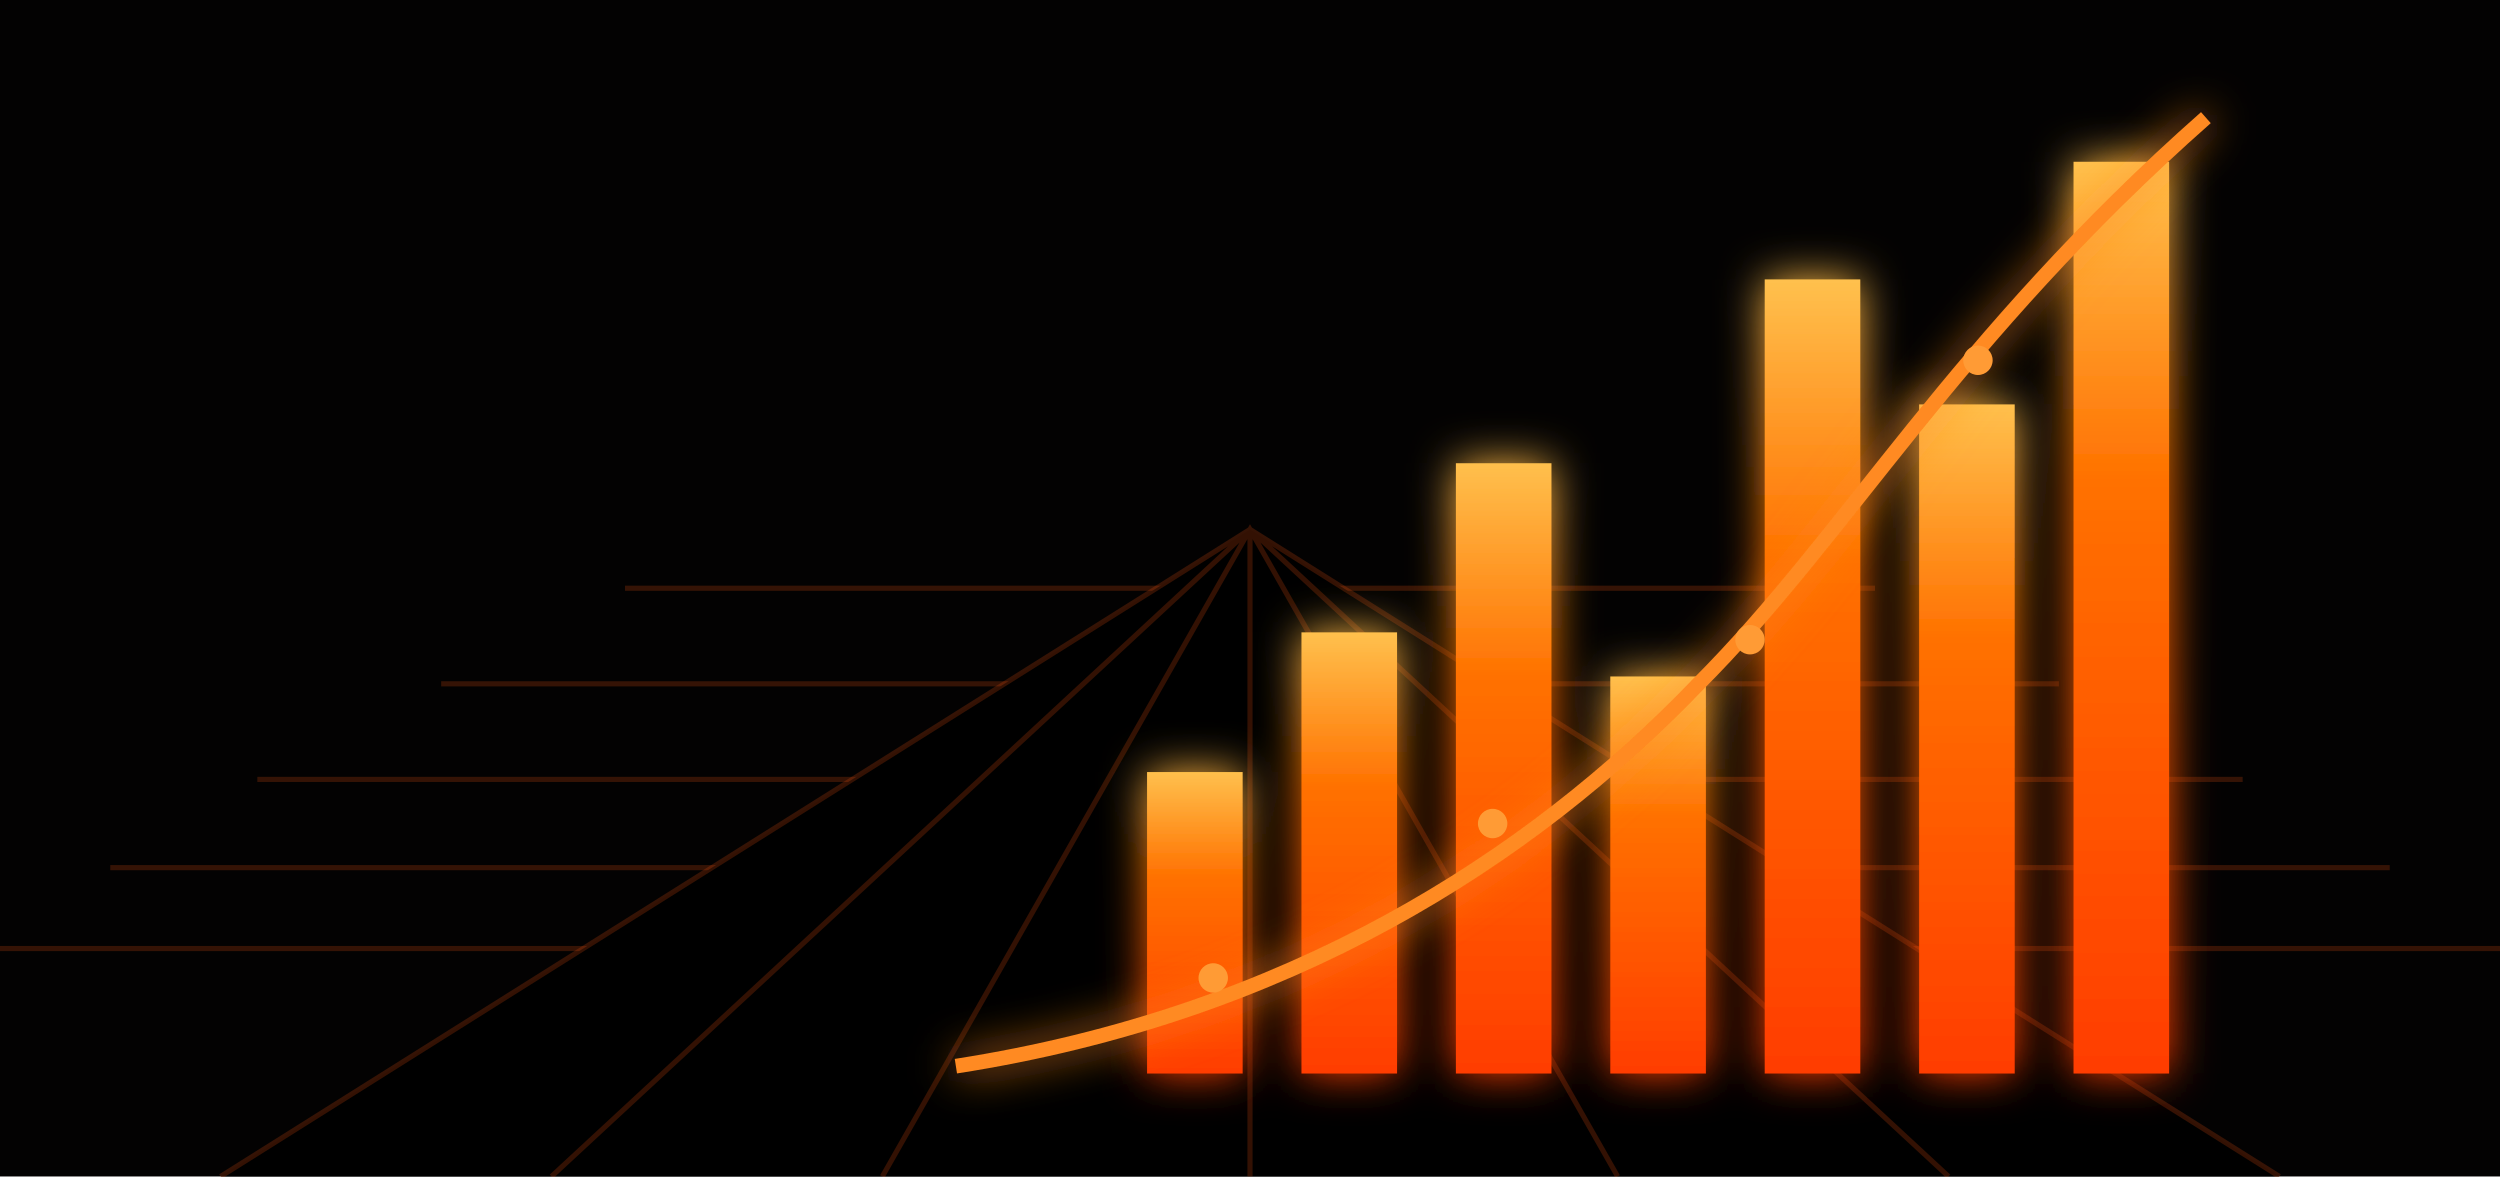
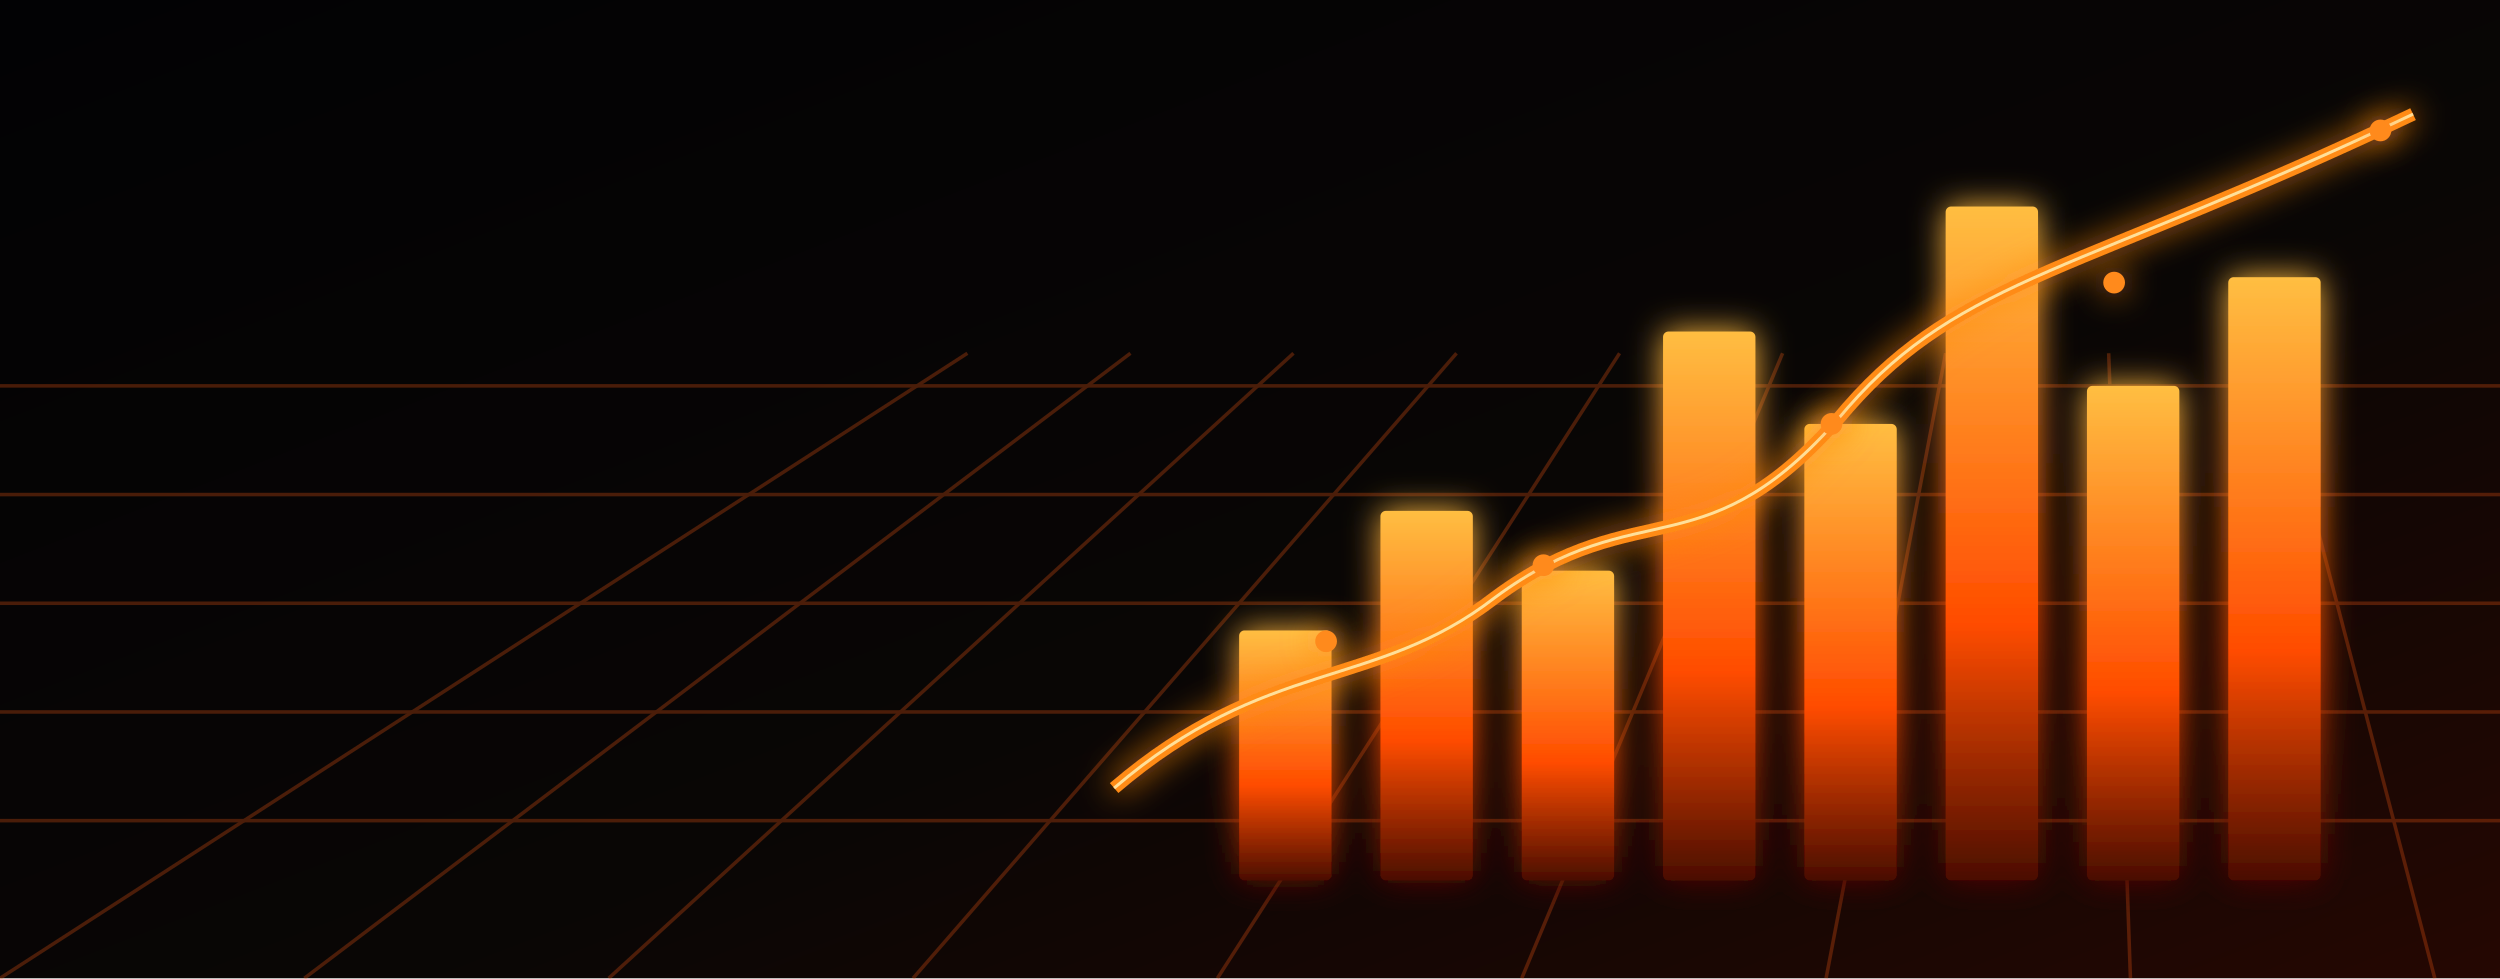
- <svg xmlns="http://www.w3.org/2000/svg" viewBox="0 0 340 160">
+ <svg xmlns="http://www.w3.org/2000/svg" viewBox="0 0 460 180">
  <defs>
-     <linearGradient id="b" x1="0" y1="1" x2="0" y2="0">
-       <stop stop-color="#ff3d00" />
-       <stop offset=".65" stop-color="#ff7100" />
-       <stop offset="1" stop-color="#ffc04d" />
+     <linearGradient id="bg" x1="0" y1="0" x2="1" y2="1">
+       <stop stop-color="#020204" />
+       <stop offset=".58" stop-color="#090605" />
+       <stop offset="1" stop-color="#250702" />
    </linearGradient>
-     <filter id="g">
-       <feGaussianBlur stdDeviation="3" result="q" />
+     <linearGradient id="bar" x1="0" y1="1" x2="0" y2="0">
+       <stop stop-color="#4a0d03" />
+       <stop offset=".38" stop-color="#ff4c00" />
+       <stop offset="1" stop-color="#ffbe42" />
+     </linearGradient>
+     <filter id="g" x="-60%" y="-60%" width="220%" height="220%">
+       <feGaussianBlur stdDeviation="3" result="b" />
      <feMerge>
-         <feMergeNode in="q" />
+         <feMergeNode in="b" />
        <feMergeNode in="SourceGraphic" />
      </feMerge>
    </filter>
  </defs>
-   <rect width="340" height="160" fill="#030202" />
-   <g stroke="#ff5511" stroke-opacity=".2" stroke-width=".7">
-     <path d="M0 129h340M15 118h310M35 106h270M60 93h220M85 80h170" />
-     <path d="M30 160 170 72 310 160M75 160l95-88 95 88M120 160l50-88 50 88M170 160V72" />
+   <rect width="460" height="180" fill="url(#bg)" />
+   <g opacity=".27" stroke="#ff5c12" stroke-width=".65">
+     <path d="M0 151h460M0 131h460M0 111h460M0 91h460M0 71h460" />
+     <path d="M0 180 178 65M56 180 208 65M112 180 238 65M168 180 268 65M224 180 298 65M280 180 328 65M336 180 358 65M392 180 388 65M448 180 418 65" />
  </g>
-   <g fill="url(#b)" filter="url(#g)">
-     <rect x="156" y="105" width="13" height="41" />
-     <rect x="177" y="86" width="13" height="60" />
-     <rect x="198" y="63" width="13" height="83" />
-     <rect x="219" y="92" width="13" height="54" />
-     <rect x="240" y="38" width="13" height="108" />
-     <rect x="261" y="55" width="13" height="91" />
-     <rect x="282" y="22" width="13" height="124" />
+   <g fill="url(#bar)" filter="url(#g)">
+     <rect x="228" y="116" width="17" height="46" rx="1" />
+     <rect x="254" y="94" width="17" height="68" rx="1" />
+     <rect x="280" y="105" width="17" height="57" rx="1" />
+     <rect x="306" y="61" width="17" height="101" rx="1" />
+     <rect x="332" y="78" width="17" height="84" rx="1" />
+     <rect x="358" y="38" width="17" height="124" rx="1" />
+     <rect x="384" y="71" width="17" height="91" rx="1" />
+     <rect x="410" y="51" width="17" height="111" rx="1" />
  </g>
-   <path d="M130 145c45-7 78-28 101-52 20-20 35-47 69-77" fill="none" stroke="#ff8a22" stroke-width="2" filter="url(#g)" />
-   <g fill="#ff9b35">
-     <circle cx="165" cy="133" r="2" />
-     <circle cx="203" cy="112" r="2" />
-     <circle cx="238" cy="87" r="2" />
-     <circle cx="269" cy="49" r="2" />
+   <path d="M205 145c28-24 48-18 70-35 27-20 39-4 65-35 21-24 43-25 104-54" fill="none" stroke="#ff8b19" stroke-width="2.4" filter="url(#g)" />
+   <path d="M205 145c28-24 48-18 70-35 27-20 39-4 65-35 21-24 43-25 104-54" fill="none" stroke="#ffe09a" stroke-width=".55" />
+   <g fill="#ff8a1c" filter="url(#g)">
+     <circle cx="244" cy="118" r="2" />
+     <circle cx="284" cy="104" r="2" />
+     <circle cx="337" cy="78" r="2" />
+     <circle cx="389" cy="52" r="2" />
+     <circle cx="438" cy="24" r="2" />
  </g>
</svg>
